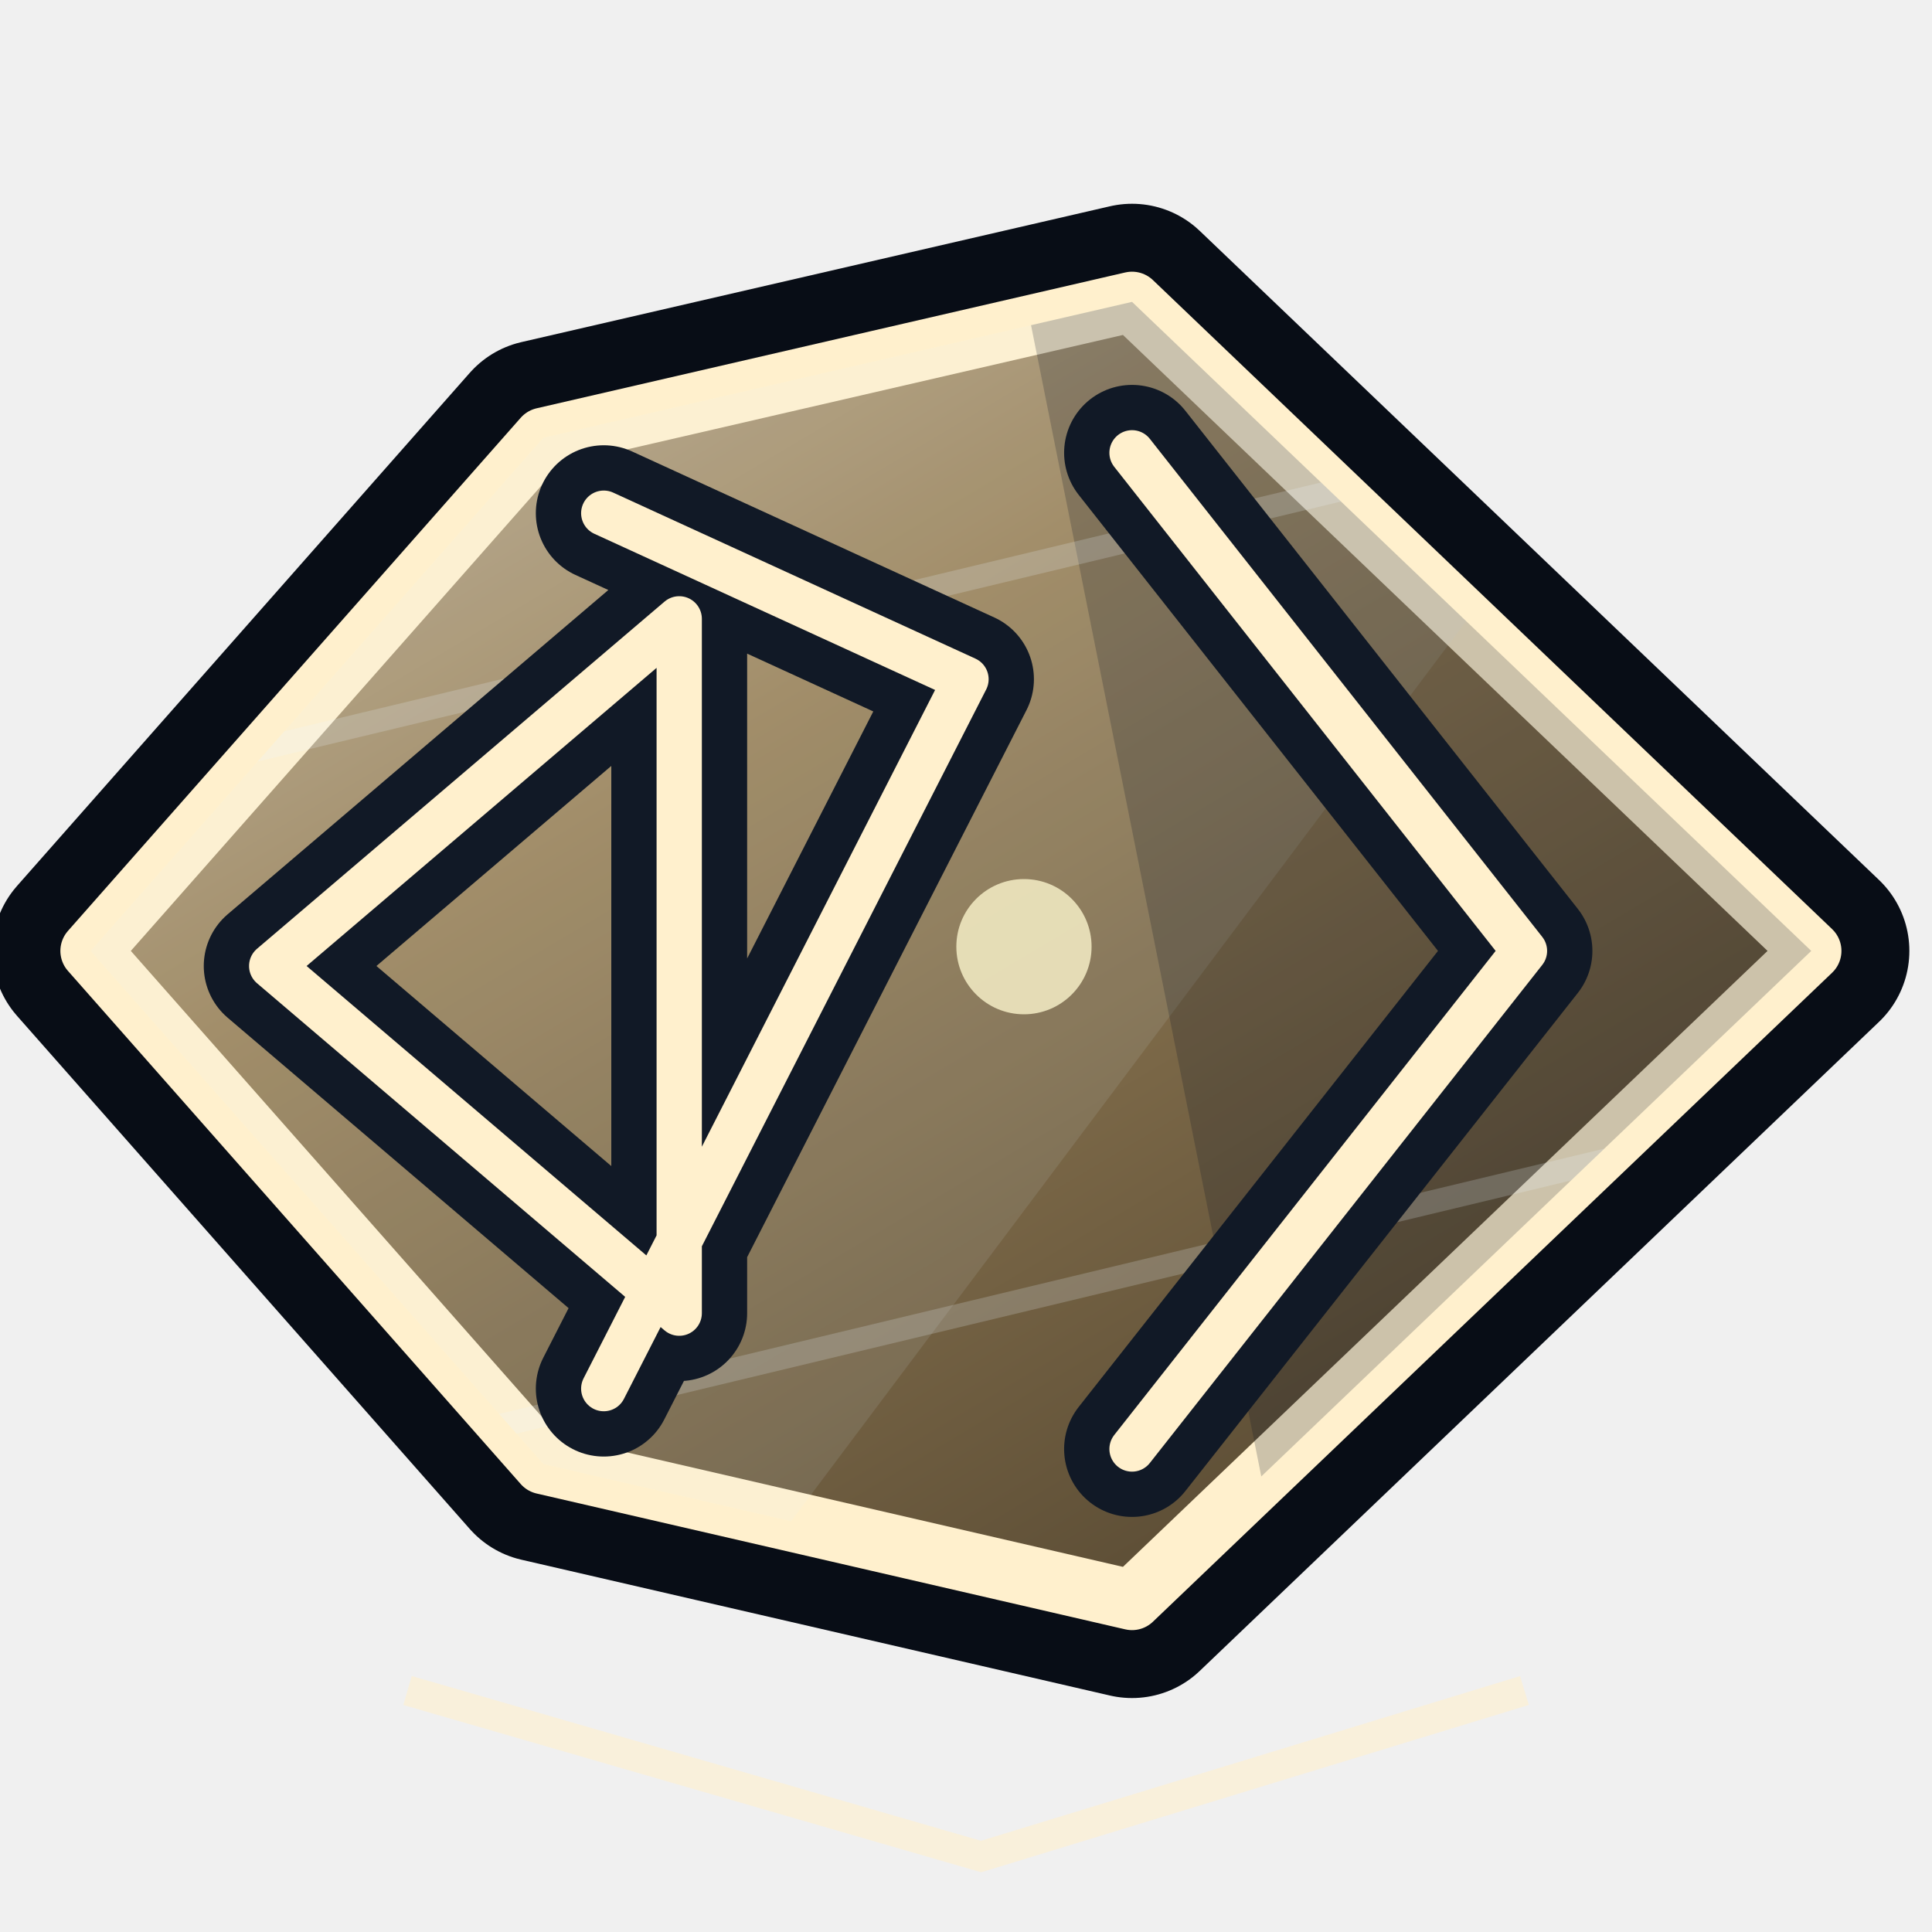
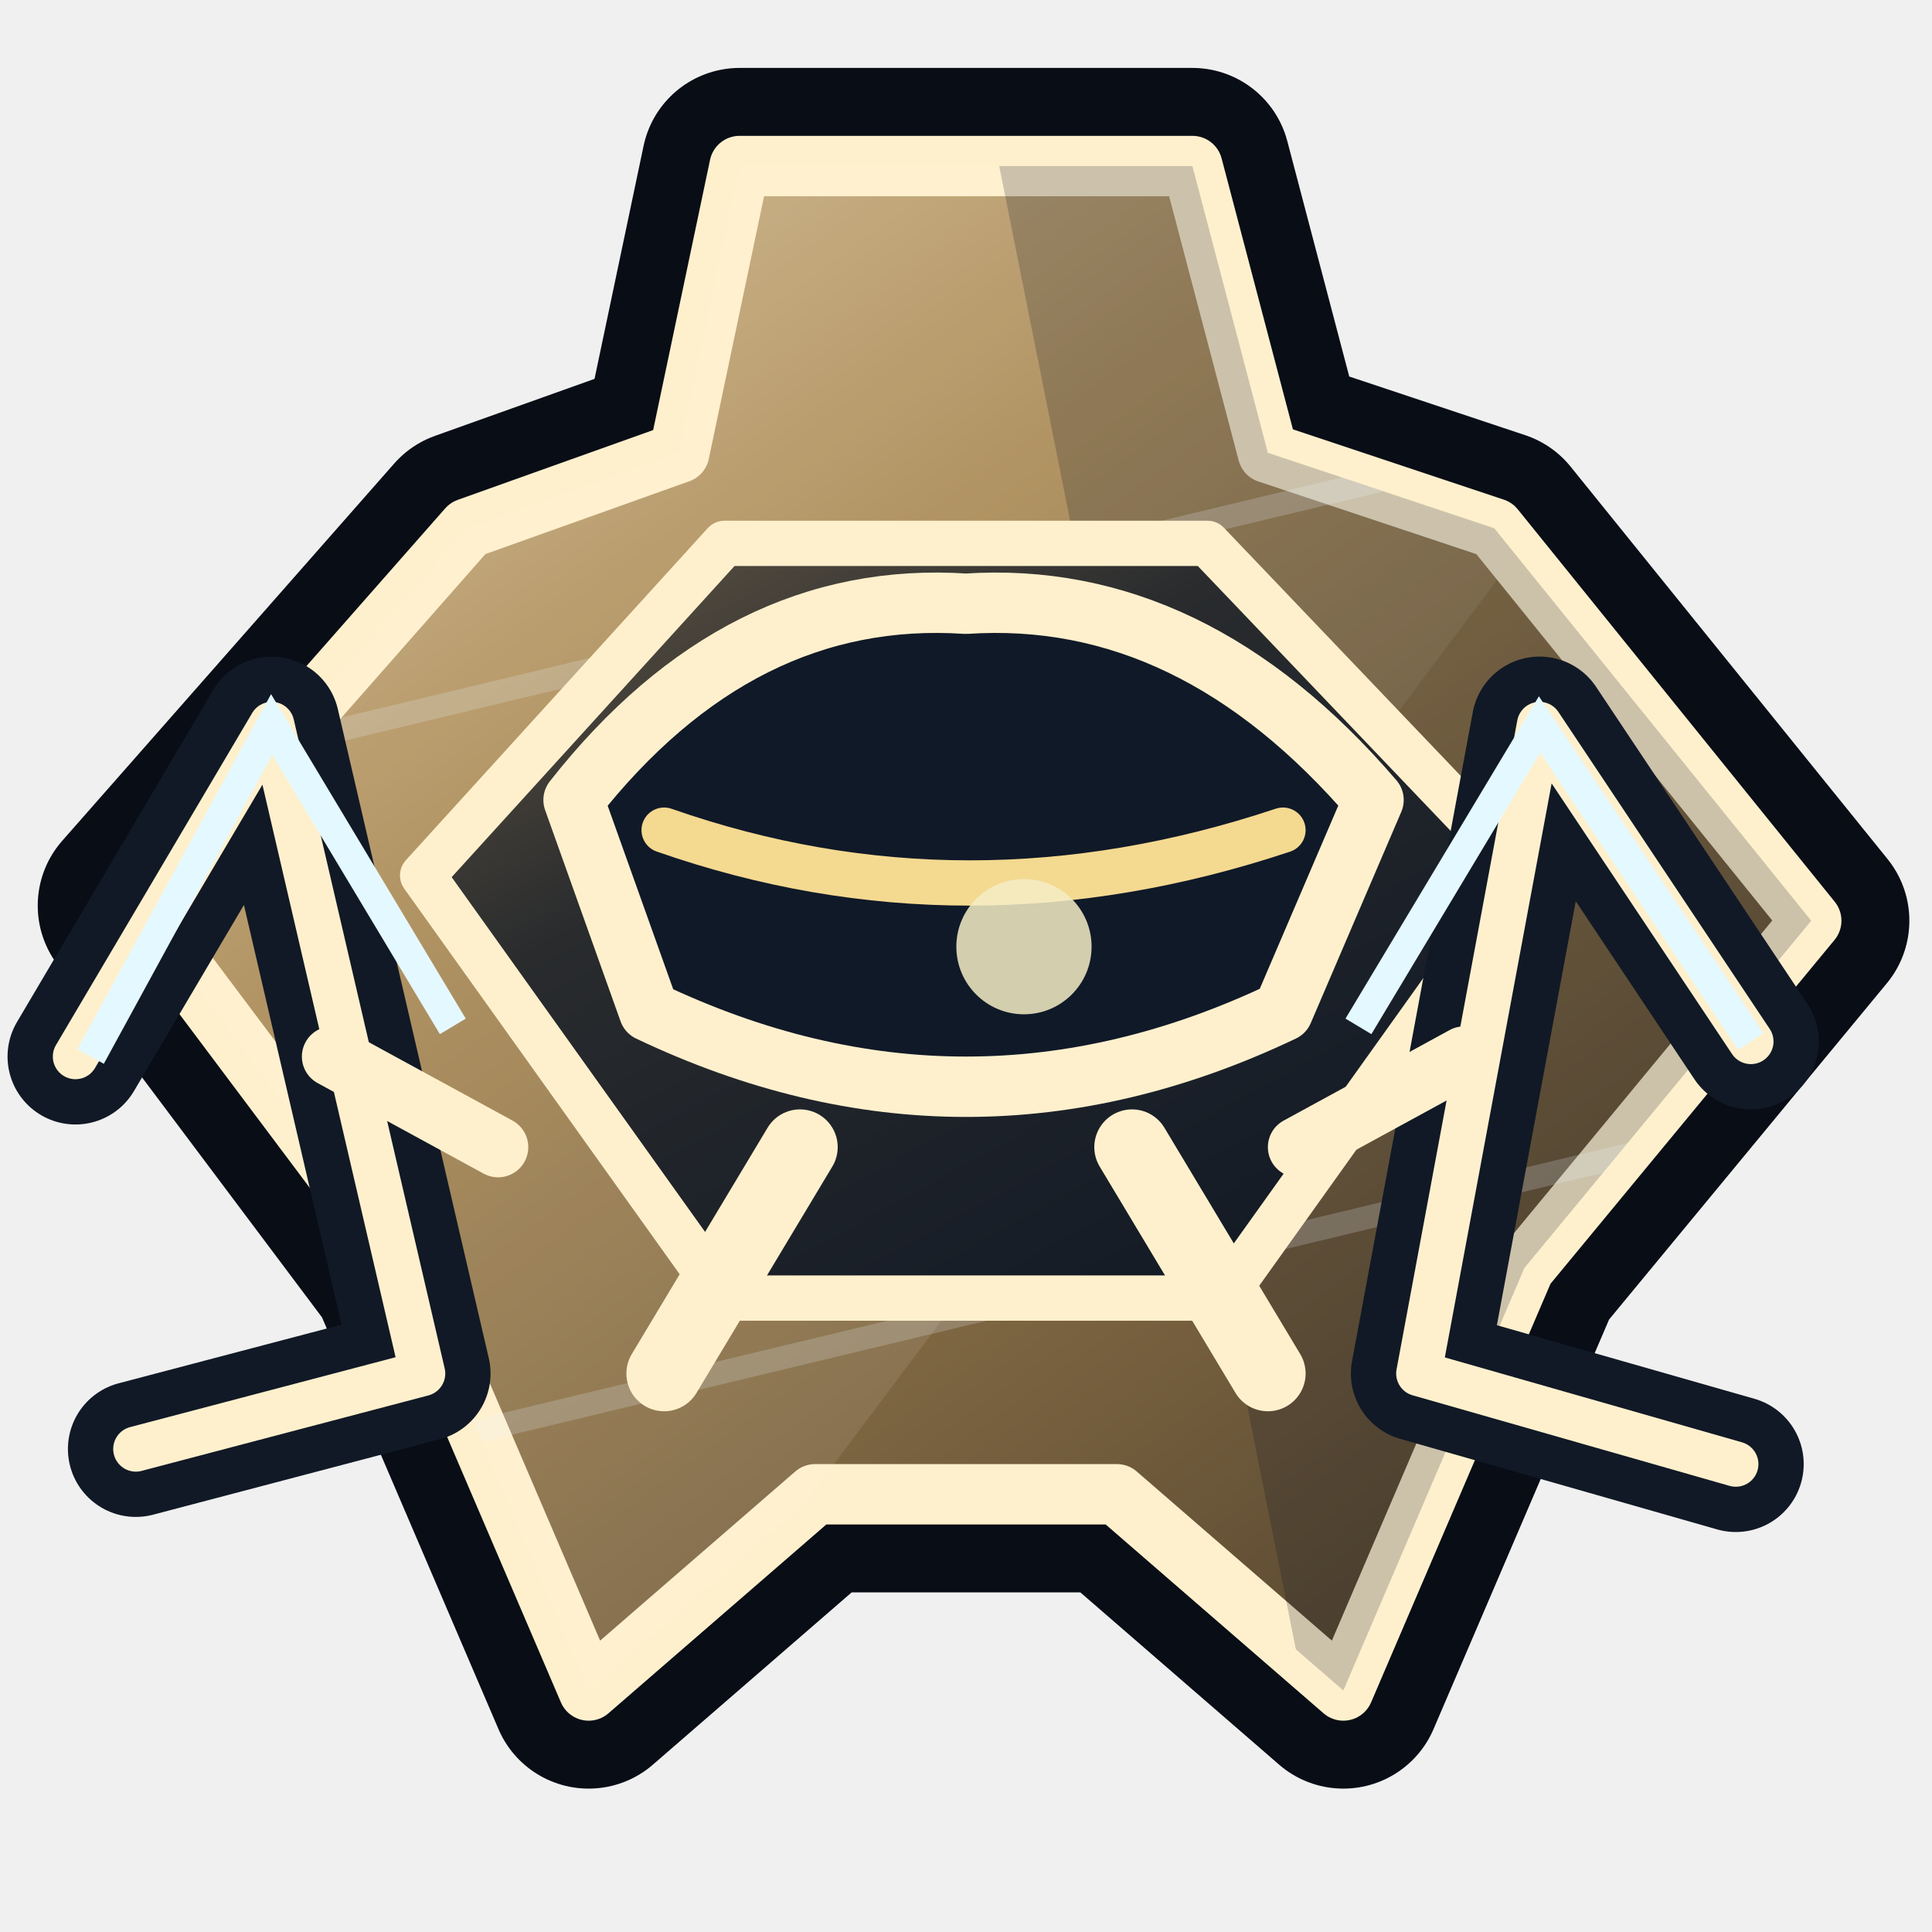
<svg xmlns="http://www.w3.org/2000/svg" width="64" height="64" viewBox="0 0 128 128">
  <defs>
    <linearGradient id="metal0" x1="0%" y1="0%" x2="80%" y2="100%">
-       <stop offset="0%" stop-color="#c5b79f" />
-       <stop offset="38%" stop-color="#9b835a" />
-       <stop offset="100%" stop-color="#51442f" />
+       <stop offset="0%" stop-color="#d8c29c" />
+       <stop offset="38%" stop-color="#a98955" />
+       <stop offset="100%" stop-color="#55452f" />
+     </linearGradient>
+     <linearGradient id="metal1" x1="0%" y1="0%" x2="80%" y2="100%">
+       <stop offset="0%" stop-color="#675a47" />
+       <stop offset="38%" stop-color="#292b2d" />
+       <stop offset="100%" stop-color="#111925" />
    </linearGradient>
    <clipPath id="hull">
-       <path d="M6 63 36 29 75 20 120 63 75 106 36 97Z" fill="white" stroke="none" stroke-width="4" stroke-linejoin="round" />
+       <path d="M9 60 31 35 45 30 49 11 79 11 84 30 99 35 120 61 101 84 89 112 74 99 54 99 39 112 27 84Z" fill="white" stroke="none" stroke-width="4" stroke-linejoin="round" />
    </clipPath>
  </defs>
-   <path d="M6 63 36 29 75 20 120 63 75 106 36 97Z" fill="#080d16" stroke="#080d16" stroke-width="13" stroke-linejoin="round" />
-   <path d="M6 63 36 29 75 20 120 63 75 106 36 97Z" fill="url(#metal0)" stroke="#fff0cd" stroke-width="4" stroke-linejoin="round" />
+   <path d="M9 60 31 35 45 30 49 11 79 11 84 30 99 35 120 61 101 84 89 112 74 99 54 99 39 112 27 84Z" fill="#080d16" stroke="#080d16" stroke-width="13" stroke-linejoin="round" />
+   <path d="M9 60 31 35 45 30 49 11 79 11 84 30 99 35 120 61 101 84 89 112 74 99 54 99 39 112 27 84Z" fill="url(#metal0)" stroke="#fff0cd" stroke-width="4" stroke-linejoin="round" />
  <g clip-path="url(#hull)">
-     <path d="M0 0H128.0L32.0 128.0H0Z" fill="#e4f8ff" opacity=".10" />
+     <path d="M0 0H128.0L32.0 128.0H0Z" fill="#fff7df" opacity=".10" />
    <path d="M64.0 0L89.6 128.0H128.0V0Z" fill="#000b20" opacity=".20" />
    <path d="M0 53.76L128.0 23.04M0 102.4L128.0 71.68" fill="none" stroke="#eaf6ff" stroke-width="1.536" opacity=".20" />
  </g>
-   <path d="M18 64 45 41 45 87ZM75 30 101 63 75 96M40 34 64 45 40 92" fill="none" stroke="#111926" stroke-width="9" stroke-linecap="round" stroke-linejoin="round" />
-   <path d="M18 64 45 41 45 87ZM75 30 101 63 75 96M40 34 64 45 40 92" fill="none" stroke="#fff0cd" stroke-width="3" stroke-linecap="round" stroke-linejoin="round" />
-   <path d="M27 112 65 123 101 112" fill="none" stroke="#fff0cd" stroke-width="2" opacity="0.6" />
+   <path d="M28 58 48 36 80 36 101 58 81 86 48 86Z" fill="url(#metal1)" stroke="#fff0cd" stroke-width="3" stroke-linejoin="round" />
+   <path d="M38 53Q49 39 64 40Q79 39 91 53L85 67Q64 77 43 67Z" fill="#101928" stroke="#fff0cd" stroke-width="4" stroke-linejoin="round" />
+   <path d="M44 55Q64 62 85 55" fill="none" stroke="#f4d990" stroke-width="3" stroke-linecap="round" />
+   <path d="M53 76 44 91M75 76 84 91" fill="none" stroke="#fff0cd" stroke-width="5" stroke-linecap="round" />
+   <path d="M18 48 28 91M18 48 5 70M28 91 9 96" fill="none" stroke="#111926" stroke-width="9" stroke-linecap="round" stroke-linejoin="round" />
+   <path d="M18 48 28 91M18 48 5 70M28 91 9 96" fill="none" stroke="#fff0cd" stroke-width="3" stroke-linecap="round" stroke-linejoin="round" />
+   <path d="M6 70 18 48 30 68" fill="none" stroke="#e4f8ff" stroke-width="2" />
+   <path d="M102 48 94 91M102 48 116 69M94 91 115 97" fill="none" stroke="#111926" stroke-width="9" stroke-linecap="round" stroke-linejoin="round" />
+   <path d="M102 48 94 91M102 48 116 69M94 91 115 97" fill="none" stroke="#fff0cd" stroke-width="3" stroke-linecap="round" stroke-linejoin="round" />
+   <path d="M116 69 102 48 90 68" fill="none" stroke="#e4f8ff" stroke-width="2" />
+   <path d="M22 70 33 76M97 70 86 76" stroke="#fff0cd" stroke-width="4" stroke-linecap="round" />
  <circle cx="67.84" cy="62.72" r="4.48" fill="#f4edc6" opacity=".85" />
</svg>
